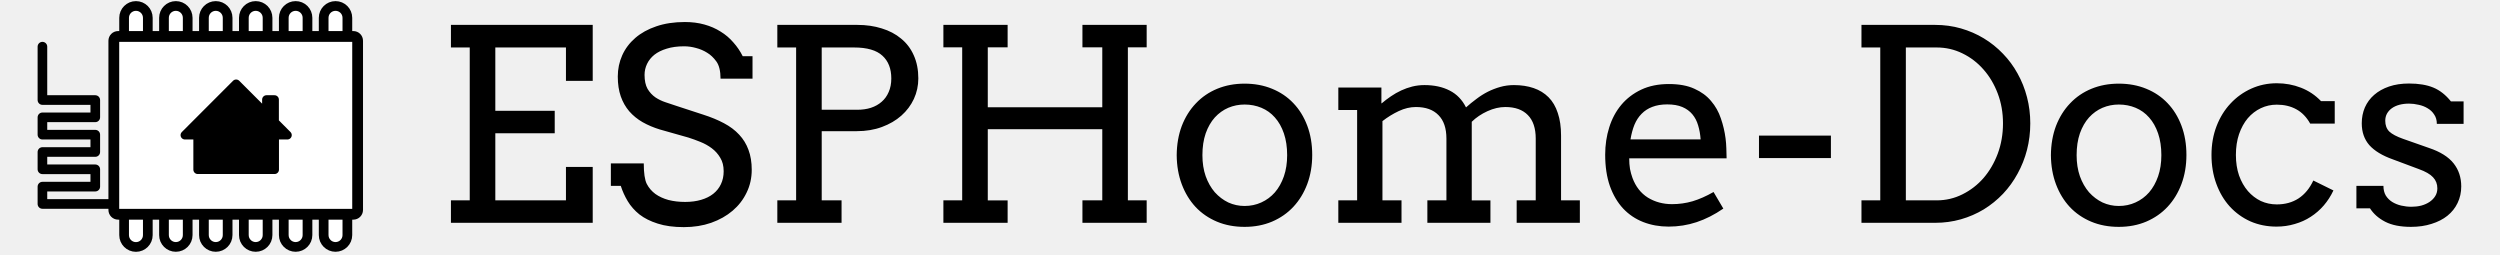
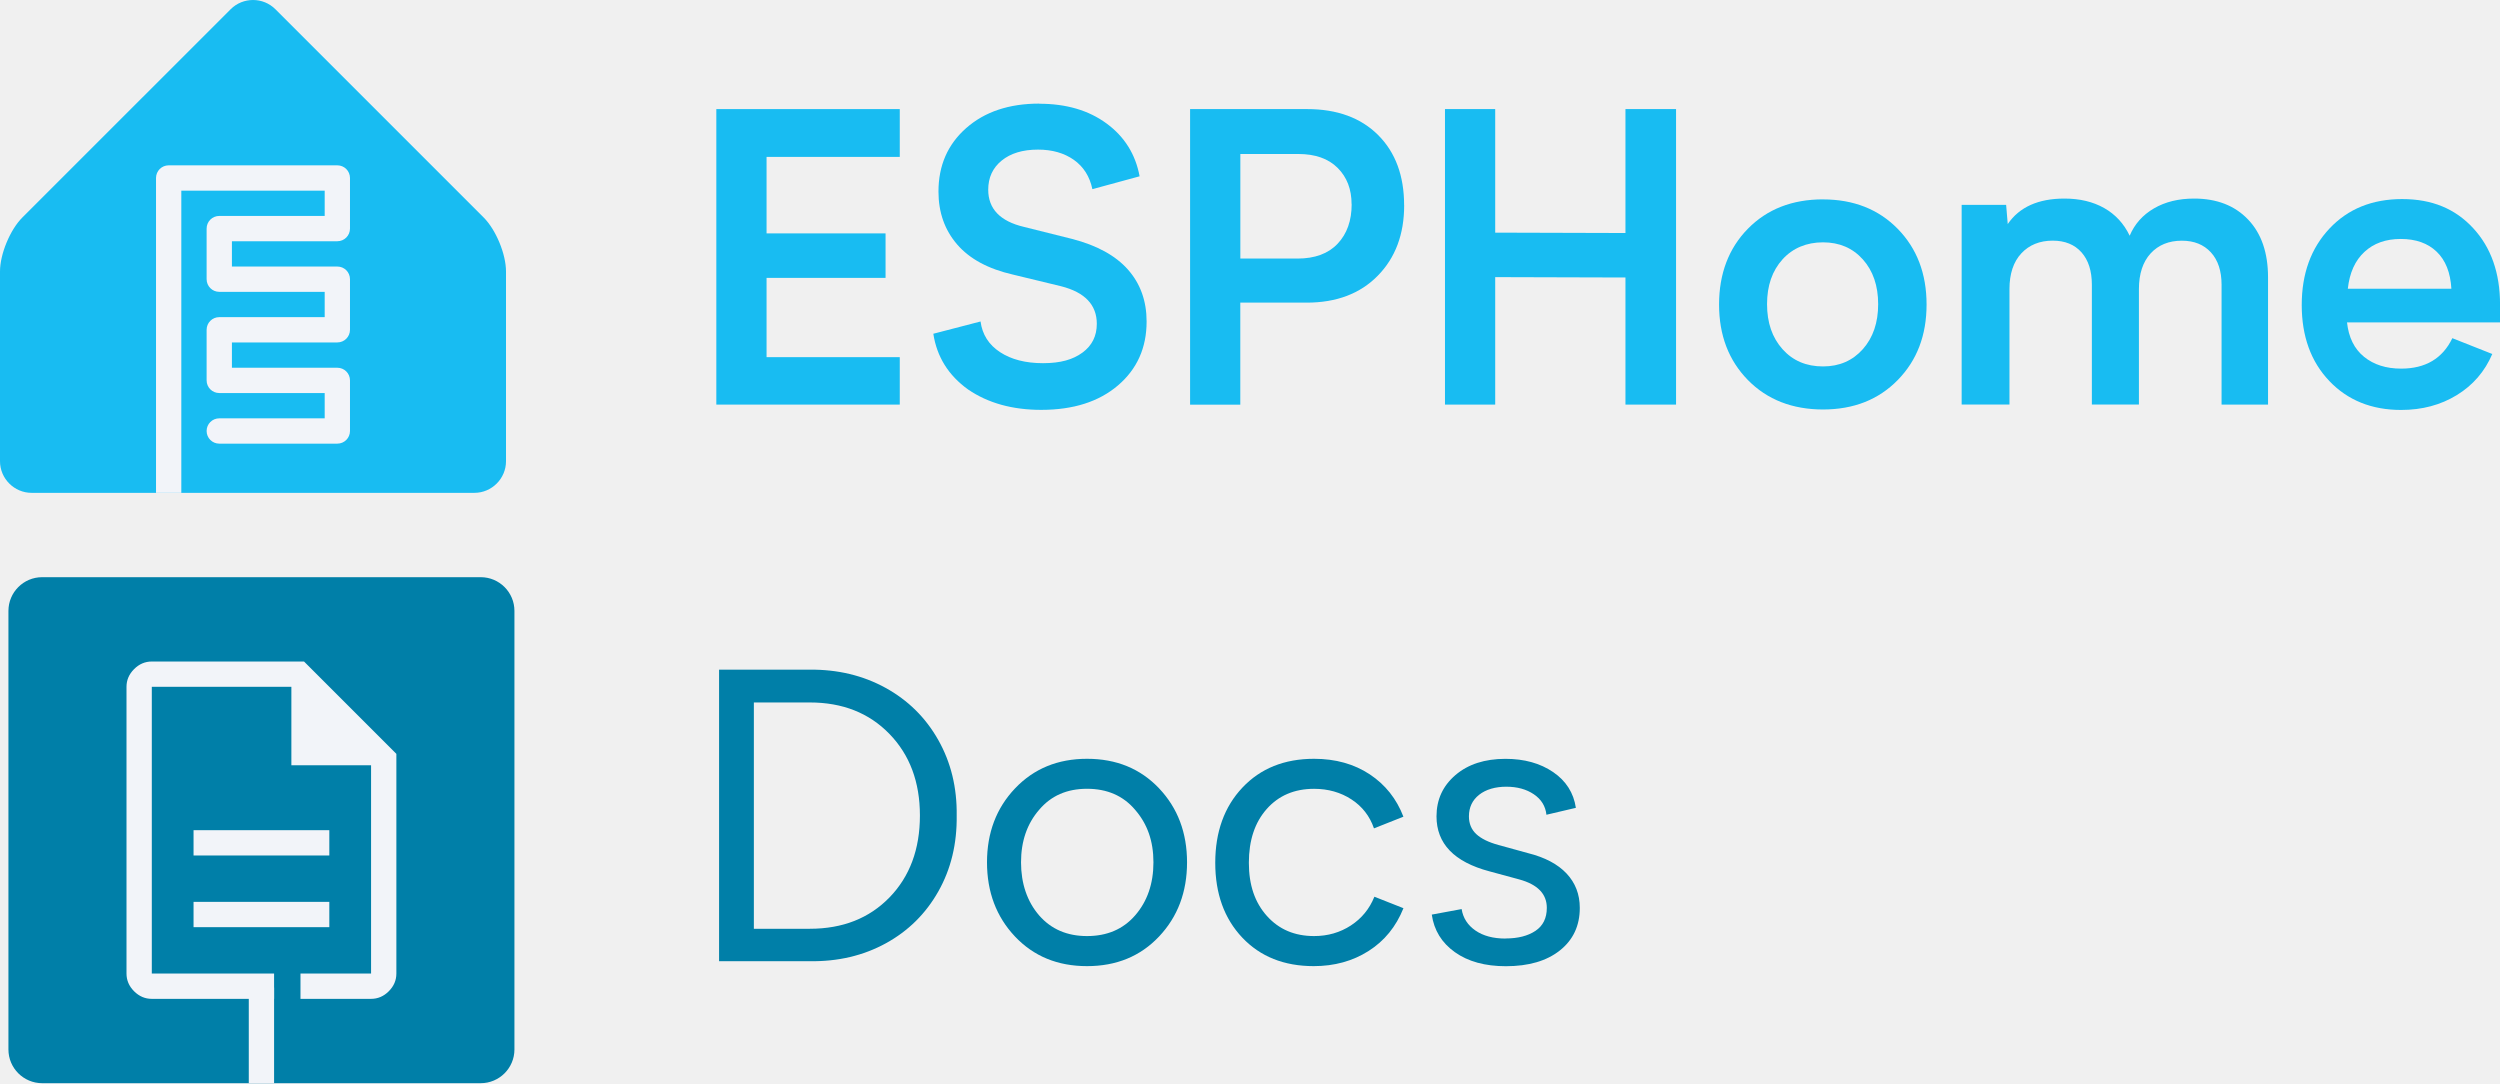
- <svg xmlns="http://www.w3.org/2000/svg" viewBox="0 0 561 57">
-   <g fill="none" fill-rule="evenodd">
-     <path d="M72.63 8.18V4c0-1.47 1.19-2.66 2.66-2.66 1.47 0 2.66 1.19 2.66 2.66v4.18m-14.27 0V4c0-1.47 1.19-2.66 2.66-2.66A2.65 2.65 0 0 1 69 3.99v4.18m-14.28.01V4c0-1.47 1.19-2.66 2.66-2.66 1.47 0 2.66 1.19 2.66 2.66v4.18m-14.28 0V4c0-1.47 1.19-2.66 2.66-2.66 1.47 0 2.66 1.19 2.66 2.66v4.18m-14.28 0V4c0-1.47 1.19-2.66 2.66-2.66 1.47 0 2.66 1.19 2.66 2.66v4.18m-14.27 0V4c0-1.47 1.19-2.66 2.66-2.66 1.47 0 2.66 1.19 2.66 2.66v4.18M77.95 48.07v4.68c0 1.47-1.19 2.66-2.66 2.66-1.47 0-2.66-1.19-2.66-2.66v-4.68m-3.63 0v4.68c0 1.47-1.19 2.66-2.66 2.66-1.47 0-2.66-1.19-2.66-2.66v-4.68m-3.64 0v4.68c0 1.47-1.19 2.66-2.66 2.66-1.47 0-2.66-1.19-2.66-2.66v-4.68m-3.64 0v4.68c0 1.47-1.19 2.66-2.66 2.66-1.47 0-2.66-1.19-2.66-2.66v-4.68m-3.64 0v4.68c0 1.47-1.19 2.66-2.66 2.66-1.47 0-2.66-1.19-2.66-2.66v-4.68m-3.63.26v4.43c0 1.47-1.19 2.66-2.66 2.66-1.47 0-2.66-1.19-2.66-2.66v-4.43" fill="#fff" stroke="#000" stroke-width="2.178" />
-     <path fill="#fff" stroke="#000" stroke-width="2.42" d="M79.29 8.18H26.51a.97.97 0 0 0-.97.97v37.96c0 .53.43.97.97.97h52.77c.53 0 .97-.43.97-.97V9.15c0-.54-.43-.97-.96-.97z" />
-     <path fill="#000" fill-rule="nonzero" d="M52.99 18.82L41.5 30.32h2.87v7.75h17.25v-7.75h2.87l-2.89-2.9v-5.07h-1.8v3.28z" />
-     <path stroke="#000" stroke-linecap="round" stroke-linejoin="round" stroke-width="1.961" d="M52.99 18.82L41.5 30.32h2.87v7.75h17.25v-7.75h2.87l-2.89-2.9v-5.07h-1.8v3.28z" />
-     <path d="M25.34 45.77H9.52v-3.89h11.86v-3.89H9.52v-3.88h11.86v-3.89H9.52v-3.89h11.86v-3.88H9.52V10.47" stroke="#000" stroke-linecap="round" stroke-linejoin="round" stroke-width="2.159" />
-     <path d="M101.19 5.586h31.816v12.568H127v-7.5h-15.85v14.21h13.33v5.038h-13.33v15.059H127v-7.5h6.006V50h-31.817v-5.04h4.22V10.655h-4.22zm60.498 12.07q0-2.578-.938-3.867t-2.08-1.963q-1.113-.703-2.461-1.055-1.348-.38-2.695-.38-2.227 0-3.897.527-1.67.498-2.783 1.377-1.084.879-1.64 2.05t-.557 2.462q0 1.933.674 3.134.703 1.172 1.757 1.905 1.055.703 2.315 1.113 1.289.41 2.46.82l5.919 1.934q2.666.85 4.687 1.933 2.051 1.084 3.428 2.579 1.377 1.464 2.08 3.398.732 1.934.732 4.482 0 2.754-1.142 5.098-1.113 2.344-3.135 4.072-2.021 1.729-4.834 2.725-2.783.967-6.123.967-3.428 0-5.86-.791-2.43-.762-4.1-2.051-1.641-1.318-2.638-2.988-.996-1.67-1.552-3.428h-2.227v-5.04h7.383q0 3.253.674 4.6.703 1.348 1.933 2.256 1.23.88 2.93 1.348 1.7.44 3.75.44 1.992 0 3.574-.47 1.612-.468 2.725-1.347 1.142-.908 1.728-2.168.616-1.289.616-2.9 0-1.787-.762-3.018-.733-1.26-1.904-2.139-1.172-.878-2.579-1.435-1.376-.557-2.666-.967l-6.416-1.816q-2.109-.645-3.867-1.64-1.728-.997-2.988-2.433-1.23-1.435-1.904-3.34-.674-1.933-.674-4.453 0-2.548.996-4.775.996-2.226 2.93-3.896 1.933-1.67 4.716-2.608 2.813-.967 6.416-.967 2.374 0 4.366.557 2.021.557 3.633 1.582 1.64.996 2.87 2.432 1.26 1.406 2.11 3.105h2.197v5.04zm12.744-12.07h17.959q2.988 0 5.478.791 2.52.762 4.336 2.285 1.846 1.494 2.842 3.75 1.025 2.256 1.025 5.186 0 2.431-.996 4.6-.996 2.138-2.812 3.75-1.817 1.61-4.366 2.548-2.52.938-5.625.938h-7.88V44.96h4.453V50h-14.414v-5.04h4.218V10.655h-4.218zm9.96 5.068V24.63h7.999q1.67 0 3.046-.44 1.407-.468 2.403-1.347 1.025-.88 1.582-2.197.586-1.319.586-3.047 0-3.282-1.992-5.098-1.993-1.846-6.358-1.846zm58.506-5.068h14.414v5.039h-4.218v34.336h4.219V50h-14.415v-5.04h4.454V28.995h-25.694v15.967h4.453V50h-14.414v-5.04h4.219V10.626h-4.219v-5.04h14.414v5.04h-4.453v13.447h25.694V10.625h-4.454zm21.153 29.238q.03-3.603 1.142-6.562 1.143-2.96 3.164-5.069 2.022-2.138 4.805-3.28 2.783-1.143 6.123-1.143 3.37 0 6.152 1.142 2.813 1.143 4.805 3.252 1.992 2.08 3.106 5.04 1.113 2.958 1.113 6.562 0 3.545-1.113 6.533-1.114 2.959-3.106 5.097-1.992 2.14-4.805 3.34-2.783 1.172-6.152 1.172-3.428 0-6.21-1.172-2.784-1.172-4.776-3.28-1.992-2.14-3.106-5.099-1.113-2.959-1.142-6.533zm5.771 0q0 2.608.733 4.717.761 2.11 2.05 3.604 1.319 1.464 3.018 2.285 1.729.79 3.662.79 2.022 0 3.75-.79 1.758-.791 3.047-2.256 1.29-1.494 2.022-3.604.732-2.11.732-4.746 0-2.754-.732-4.892-.733-2.139-2.022-3.575-1.26-1.435-3.018-2.168-1.757-.732-3.779-.732-1.933 0-3.662.732-1.7.733-3.018 2.168-1.289 1.436-2.05 3.575-.733 2.138-.733 4.892zm30.498-15.176h9.668v3.545h.059q.996-.85 2.08-1.582 1.113-.761 2.314-1.318 1.202-.557 2.49-.879 1.319-.322 2.725-.322 3.282 0 5.655 1.23 2.373 1.201 3.662 3.78 1.113-.997 2.343-1.905 1.23-.937 2.55-1.611 1.347-.674 2.812-1.084 1.465-.41 3.047-.41 2.46 0 4.423.674 1.963.673 3.34 2.05 1.377 1.377 2.08 3.545.733 2.139.733 5.069v14.53h4.219V50h-14.18v-5.04h4.277V31.105q0-3.487-1.758-5.274-1.757-1.816-5.068-1.816-1.963 0-4.014.937-2.05.938-3.515 2.373v17.637h4.19V50H320.3v-5.04h4.277V31.105q0-3.487-1.787-5.274-1.758-1.816-5.068-1.816-1.905 0-3.838.908-1.934.908-3.662 2.256V44.96h4.277V50h-14.18v-5.04h4.22V24.688h-4.22zm65.274 15.88q0 1.288.176 2.372.205 1.055.556 2.022 1.084 2.93 3.457 4.424 2.403 1.465 5.42 1.465 2.373 0 4.6-.645 2.256-.674 4.717-2.08l2.197 3.72q-2.988 2.051-6.006 3.048-3.018.996-6.27.996-3.076 0-5.712-1.026-2.608-1.025-4.512-3.047-1.875-2.021-2.96-5.039-1.054-3.017-1.054-7.031 0-3.252.908-6.123.909-2.9 2.696-5.04 1.816-2.167 4.482-3.427 2.666-1.26 6.211-1.26 3.428 0 5.713 1.055 2.314 1.026 3.75 2.754 1.465 1.7 2.197 3.897.762 2.197 1.055 4.482.146 1.113.176 2.256.058 1.142.058 2.226zm8.525-12.1q-1.904 0-3.34.556-1.406.528-2.402 1.553-.996.996-1.611 2.461-.586 1.465-.88 3.281h15.733q-.117-1.699-.557-3.134-.41-1.436-1.289-2.49-.878-1.055-2.255-1.641-1.377-.586-3.399-.586zm20.596 12.04V30.43h16.142v5.039zm22.998-29.882h16.523q3.047 0 5.801.791t5.127 2.227q2.373 1.435 4.307 3.457 1.933 1.992 3.281 4.453 1.377 2.46 2.11 5.302.732 2.813.732 5.86 0 3.105-.733 5.947-.732 2.842-2.109 5.332-1.348 2.49-3.281 4.541-1.934 2.022-4.307 3.486-2.373 1.436-5.127 2.227-2.754.791-5.8.791h-16.524v-5.04h4.219V10.655h-4.22zm9.96 5.068v34.307h6.915q3.076 0 5.771-1.348 2.725-1.347 4.746-3.662 2.022-2.344 3.194-5.478 1.172-3.164 1.172-6.797 0-3.574-1.172-6.68-1.172-3.105-3.194-5.39-2.021-2.315-4.746-3.633-2.695-1.319-5.771-1.319zm32.55 24.17q.029-3.603 1.142-6.562 1.143-2.96 3.164-5.069 2.022-2.138 4.805-3.28 2.783-1.143 6.123-1.143 3.37 0 6.152 1.142 2.813 1.143 4.805 3.252 1.992 2.08 3.106 5.04 1.113 2.958 1.113 6.562 0 3.545-1.113 6.533-1.114 2.959-3.106 5.097-1.992 2.14-4.805 3.34-2.783 1.172-6.152 1.172-3.428 0-6.21-1.172-2.784-1.172-4.776-3.28-1.992-2.14-3.106-5.099-1.113-2.959-1.142-6.533zm5.771 0q0 2.608.733 4.717.761 2.11 2.05 3.604 1.319 1.464 3.018 2.285 1.728.79 3.662.79 2.022 0 3.75-.79 1.758-.791 3.047-2.256 1.289-1.494 2.021-3.604.733-2.11.733-4.746 0-2.754-.733-4.892-.732-2.139-2.021-3.575-1.26-1.435-3.018-2.168-1.757-.732-3.779-.732-1.934 0-3.662.732-1.7.733-3.018 2.168-1.289 1.436-2.05 3.575-.733 2.138-.733 4.892zm52.412-7.09q-1.23-2.197-3.135-3.222-1.875-1.026-4.365-1.026-1.904 0-3.574.791t-2.93 2.256q-1.23 1.465-1.963 3.574-.703 2.08-.703 4.659 0 2.548.703 4.6.733 2.05 1.993 3.515 1.26 1.435 2.9 2.226 1.67.762 3.574.762 2.813 0 4.893-1.348 2.08-1.376 3.31-4.013l4.512 2.226q-.879 1.875-2.168 3.37-1.289 1.494-2.93 2.548-1.61 1.055-3.574 1.612-1.933.586-4.101.586-3.164 0-5.86-1.172-2.666-1.201-4.629-3.34-1.933-2.139-3.017-5.098-1.084-2.959-1.084-6.474 0-3.516 1.142-6.475 1.143-2.959 3.135-5.068 1.992-2.139 4.658-3.34 2.666-1.201 5.713-1.201 2.871 0 5.42.996 2.578.996 4.512 3.017h3.076v5.04zm28.418.059q0-1.23-.586-2.08-.556-.879-1.465-1.406-.908-.557-2.021-.791-1.113-.264-2.168-.264-1.172 0-2.168.264-.967.263-1.67.761t-1.113 1.23q-.381.704-.381 1.583 0 1.523.908 2.431.938.88 3.106 1.641l5.83 2.05q3.75 1.26 5.478 3.429 1.729 2.168 1.729 5.185 0 2.022-.82 3.72-.792 1.67-2.286 2.872-1.465 1.172-3.545 1.816-2.08.674-4.629.674-3.544 0-5.771-1.142-2.227-1.143-3.428-3.018h-3.047V41.71h6.065q0 1.26.527 2.168.557.879 1.436 1.435.908.557 2.021.82 1.143.264 2.315.264 1.142 0 2.197-.263 1.055-.293 1.846-.82.82-.557 1.289-1.319.468-.762.468-1.728 0-1.465-.966-2.49-.938-1.026-3.223-1.846l-5.8-2.168q-3.546-1.26-5.274-3.194-1.7-1.963-1.7-4.892 0-1.934.704-3.574.732-1.641 2.08-2.813 1.377-1.201 3.34-1.875 1.962-.674 4.482-.674 3.252 0 5.45.908 2.196.909 3.954 3.106h2.842v5.039z" fill="#000" aria-label="ESPHome-Docs" />
+ <svg xmlns="http://www.w3.org/2000/svg" id="Layer_2" data-name="Layer 2" viewBox="0 0 592.88 256.88">
+   <defs>
+     <style>
+       .cls-1 {
+         fill: #f2f4f9;
+       }
+ 
+       .cls-1, .cls-2, .cls-3 {
+         stroke-width: 0px;
+       }
+ 
+       .cls-2 {
+         fill: #18bcf2;
+       }
+ 
+       .cls-3 {
+         fill: #007fa8;
+       }
+     </style>
+   </defs>
+   <g id="Layer_1-2" data-name="Layer 1">
+     <g>
+       <g>
+         <path class="cls-2" d="M213.38,84.7v11.25h-43.5V25.87h43.5v11.34h-31.59v18.14h28.22v10.55h-28.22v18.8h31.59Z" />
+         <path class="cls-2" d="M246.45,24.6c6.41,0,11.73,1.56,15.98,4.69,4.25,3.12,6.86,7.3,7.83,12.52l-11.2,3.05c-.63-3-2.09-5.31-4.38-6.94-2.3-1.62-5.13-2.44-8.51-2.44-3.63,0-6.5.87-8.62,2.6-2.13,1.73-3.19,4.04-3.19,6.91,0,4.53,2.81,7.47,8.44,8.81l11.44,2.86c5.91,1.53,10.33,3.96,13.27,7.29,2.94,3.33,4.41,7.43,4.41,12.3,0,6.25-2.27,11.3-6.8,15.16-4.53,3.86-10.59,5.79-18.19,5.79-6.84,0-12.63-1.61-17.34-4.83-4.66-3.34-7.41-7.75-8.25-13.22l11.2-2.91c.41,3.09,1.95,5.52,4.62,7.27,2.67,1.75,6.07,2.62,10.2,2.62s7.08-.84,9.35-2.51c2.27-1.67,3.4-3.94,3.4-6.82,0-4.5-2.81-7.47-8.44-8.91l-11.44-2.77c-5.88-1.34-10.29-3.73-13.24-7.15s-4.43-7.6-4.43-12.54c0-6.19,2.2-11.21,6.59-15.07,4.39-3.86,10.16-5.79,17.32-5.79Z" />
+         <path class="cls-2" d="M333,48.7c0,6.88-2.09,12.44-6.26,16.69-4.17,4.25-9.79,6.38-16.85,6.38h-15.75v24.19h-11.91V25.87h27.75c7.12,0,12.74,2.06,16.85,6.16,4.11,4.11,6.16,9.66,6.16,16.66ZM320.53,48.42c0-3.53-1.1-6.4-3.3-8.6s-5.32-3.3-9.35-3.3h-13.73v24.8h13.55c4.12,0,7.3-1.17,9.52-3.52s3.33-5.47,3.33-9.38Z" />
+         <path class="cls-2" d="M342.68,25.87h11.91v29.3l30.89.09v-29.39h12v70.08h-12v-30.14l-30.89-.09v30.23h-11.91V25.87Z" />
+         <path class="cls-2" d="M432.33,47.29c7.25,0,13.16,2.33,17.72,6.98,4.56,4.66,6.84,10.64,6.84,17.95s-2.28,13.25-6.84,17.91c-4.56,4.66-10.47,6.98-17.72,6.98s-13.25-2.33-17.81-6.98c-4.56-4.66-6.84-10.62-6.84-17.91s2.28-13.34,6.84-17.98,10.5-6.96,17.81-6.96ZM432.33,86.9c3.88,0,7.02-1.37,9.45-4.1,2.42-2.73,3.63-6.29,3.63-10.66s-1.21-7.91-3.63-10.62c-2.42-2.7-5.57-4.05-9.45-4.05s-7.17,1.35-9.61,4.05c-2.44,2.7-3.66,6.24-3.66,10.62s1.22,7.93,3.66,10.66c2.44,2.74,5.64,4.1,9.61,4.1Z" />
+         <path class="cls-2" d="M537.87,65.81v30.14h-11.02v-28.41c0-3.28-.84-5.84-2.53-7.69-1.69-1.84-3.98-2.77-6.89-2.77-3.09,0-5.56,1.01-7.41,3.02-1.84,2.02-2.77,4.84-2.77,8.46v27.38h-11.16v-28.41c0-3.28-.82-5.84-2.46-7.69-1.64-1.84-3.91-2.77-6.82-2.77-3.09,0-5.58,1.01-7.45,3.02s-2.81,4.84-2.81,8.46v27.38h-11.34v-47.34h10.55l.38,4.55c2.75-4.03,7.23-6.05,13.45-6.05,3.62,0,6.77.75,9.42,2.25,2.66,1.5,4.67,3.69,6.05,6.56,1.16-2.75,3.07-4.91,5.74-6.47,2.67-1.56,5.85-2.34,9.54-2.34,5.37,0,9.64,1.66,12.8,4.97,3.16,3.31,4.73,7.89,4.73,13.73Z" />
+         <path class="cls-2" d="M592.88,76.45h-36.28c.38,3.56,1.72,6.28,4.03,8.16s5.25,2.81,8.81,2.81c5.78,0,9.83-2.41,12.14-7.22l9.47,3.75c-1.78,4.16-4.59,7.41-8.41,9.75s-8.23,3.52-13.2,3.52c-7,0-12.68-2.29-17.04-6.87-4.36-4.58-6.54-10.59-6.54-18.02s2.2-13.48,6.59-18.14c4.39-4.66,10.13-6.98,17.23-6.98s12.58,2.3,16.83,6.89,6.38,10.64,6.38,18.14v4.22ZM556.79,68.48h24.56c-.22-3.84-1.38-6.77-3.49-8.79s-4.95-3.02-8.51-3.02-6.41,1.02-8.62,3.07c-2.22,2.05-3.53,4.96-3.94,8.74Z" />
+         <path class="cls-3" d="M226.88,193.4c.09,6.69-1.35,12.68-4.34,17.98s-7.14,9.41-12.47,12.33c-5.33,2.92-11.34,4.34-18.02,4.24h-21.52v-69.14h21.52c6.62-.06,12.61,1.38,17.95,4.31,5.34,2.94,9.52,7.06,12.52,12.38,3,5.31,4.45,11.28,4.36,17.91ZM218.16,193.4c0-7.94-2.41-14.39-7.24-19.36s-11.12-7.45-18.87-7.45h-13.27v53.67h13.27c7.78,0,14.08-2.48,18.89-7.43,4.81-4.95,7.22-11.43,7.22-19.43Z" />
+         <path class="cls-3" d="M257.79,179.95c6.97,0,12.66,2.34,17.09,7.01,4.42,4.67,6.63,10.52,6.63,17.55s-2.21,12.89-6.63,17.58c-4.42,4.69-10.12,7.03-17.09,7.03s-12.66-2.34-17.09-7.03c-4.42-4.69-6.63-10.55-6.63-17.58s2.22-12.88,6.66-17.55c4.44-4.67,10.12-7.01,17.06-7.01ZM257.79,221.99c4.75,0,8.55-1.62,11.39-4.88,2.91-3.34,4.36-7.55,4.36-12.61s-1.45-9.12-4.36-12.47c-2.81-3.31-6.61-4.97-11.39-4.97s-8.53,1.66-11.34,4.97c-2.88,3.31-4.31,7.47-4.31,12.47s1.44,9.3,4.31,12.61c2.84,3.25,6.62,4.88,11.34,4.88Z" />
+         <path class="cls-3" d="M311.63,179.95c5.09,0,9.49,1.23,13.2,3.68,3.7,2.45,6.37,5.81,7.99,10.05l-6.98,2.77c-1-2.91-2.78-5.2-5.34-6.87-2.56-1.67-5.52-2.51-8.86-2.51-4.66,0-8.4,1.59-11.23,4.78s-4.24,7.44-4.24,12.75,1.42,9.42,4.27,12.61,6.58,4.78,11.2,4.78c3.25,0,6.16-.84,8.72-2.51,2.56-1.67,4.42-3.94,5.58-6.82l6.89,2.72c-1.75,4.38-4.51,7.76-8.27,10.15s-8.1,3.59-13.01,3.59c-7.03,0-12.68-2.26-16.95-6.77-4.27-4.52-6.4-10.43-6.4-17.74s2.15-13.29,6.45-17.84,9.96-6.82,16.99-6.82Z" />
+         <path class="cls-3" d="M357.03,222.56c2.94,0,5.3-.6,7.1-1.8,1.8-1.2,2.7-3.02,2.7-5.46,0-3.31-2.19-5.56-6.56-6.75l-7.08-1.92c-8.34-2.22-12.52-6.56-12.52-13.03,0-3.97,1.5-7.23,4.5-9.8,3-2.56,6.95-3.84,11.86-3.84,4.47,0,8.23,1.05,11.3,3.14,3.06,2.09,4.86,4.92,5.39,8.48l-6.98,1.64c-.22-2.03-1.21-3.65-2.98-4.85-1.77-1.2-3.95-1.8-6.54-1.8s-4.84.64-6.45,1.92c-1.61,1.28-2.41,2.98-2.41,5.11,0,1.72.58,3.12,1.73,4.2,1.16,1.08,2.92,1.95,5.3,2.6l6.98,1.92c4,1,7.05,2.61,9.14,4.83,2.09,2.22,3.14,4.94,3.14,8.16,0,4.22-1.57,7.58-4.71,10.08-3.14,2.5-7.41,3.75-12.82,3.75-4.94,0-8.97-1.11-12.09-3.33-3.12-2.22-4.95-5.19-5.48-8.91l7.08-1.31c.34,2.13,1.44,3.82,3.28,5.09,1.84,1.27,4.22,1.9,7.12,1.9Z" />
+       </g>
+       <rect class="cls-3" x="2" y="136.88" width="120" height="120" rx="8" ry="8" />
+       <g>
+         <path class="cls-2" d="M120,109.38c0,4.12-3.38,7.5-7.5,7.5H7.5c-4.12,0-7.5-3.38-7.5-7.5v-45c0-4.12,2.39-9.89,5.3-12.8L54.7,2.19c2.92-2.92,7.69-2.92,10.61,0l49.39,49.39c2.92,2.92,5.3,8.68,5.3,12.8v45Z" />
+         <path class="cls-1" d="M80,39.21h-40c-1.66,0-3,1.34-3,3v74.67h6V45.21h34v6h-25c-1.66,0-3,1.34-3,3v12c0,1.66,1.34,3,3,3h25v6h-25c-1.66,0-3,1.34-3,3v12c0,1.66,1.34,3,3,3h25v6h-25c-1.66,0-3,1.34-3,3s1.34,3,3,3h28c1.66,0,3-1.34,3-3v-12c0-1.66-1.34-3-3-3h-25v-6h25c1.66,0,3-1.34,3-3v-12c0-1.66-1.34-3-3-3h-25v-6h25c1.66,0,3-1.34,3-3v-12c0-1.66-1.34-3-3-3Z" />
+       </g>
+       <rect class="cls-1" x="59" y="234.21" width="6" height="22.68" />
+       <g>
+         <rect class="cls-1" x="45.9" y="213.88" width="32.2" height="6" />
+         <path class="cls-1" d="M72.1,156.88h-36.1c-1.6,0-3,.6-4.2,1.8s-1.8,2.6-1.8,4.2v68c0,1.6.6,3,1.8,4.2,1.2,1.2,2.6,1.8,4.2,1.8h29v-6h-29v-68h33.1v18.6h18.9v49.4h-16.74v6h16.74c1.6,0,3-.6,4.2-1.8,1.2-1.2,1.8-2.6,1.8-4.2v-52.1l-21.9-21.9Z" />
+         <rect class="cls-1" x="45.9" y="196.88" width="32.2" height="6" />
+       </g>
+     </g>
  </g>
</svg>
